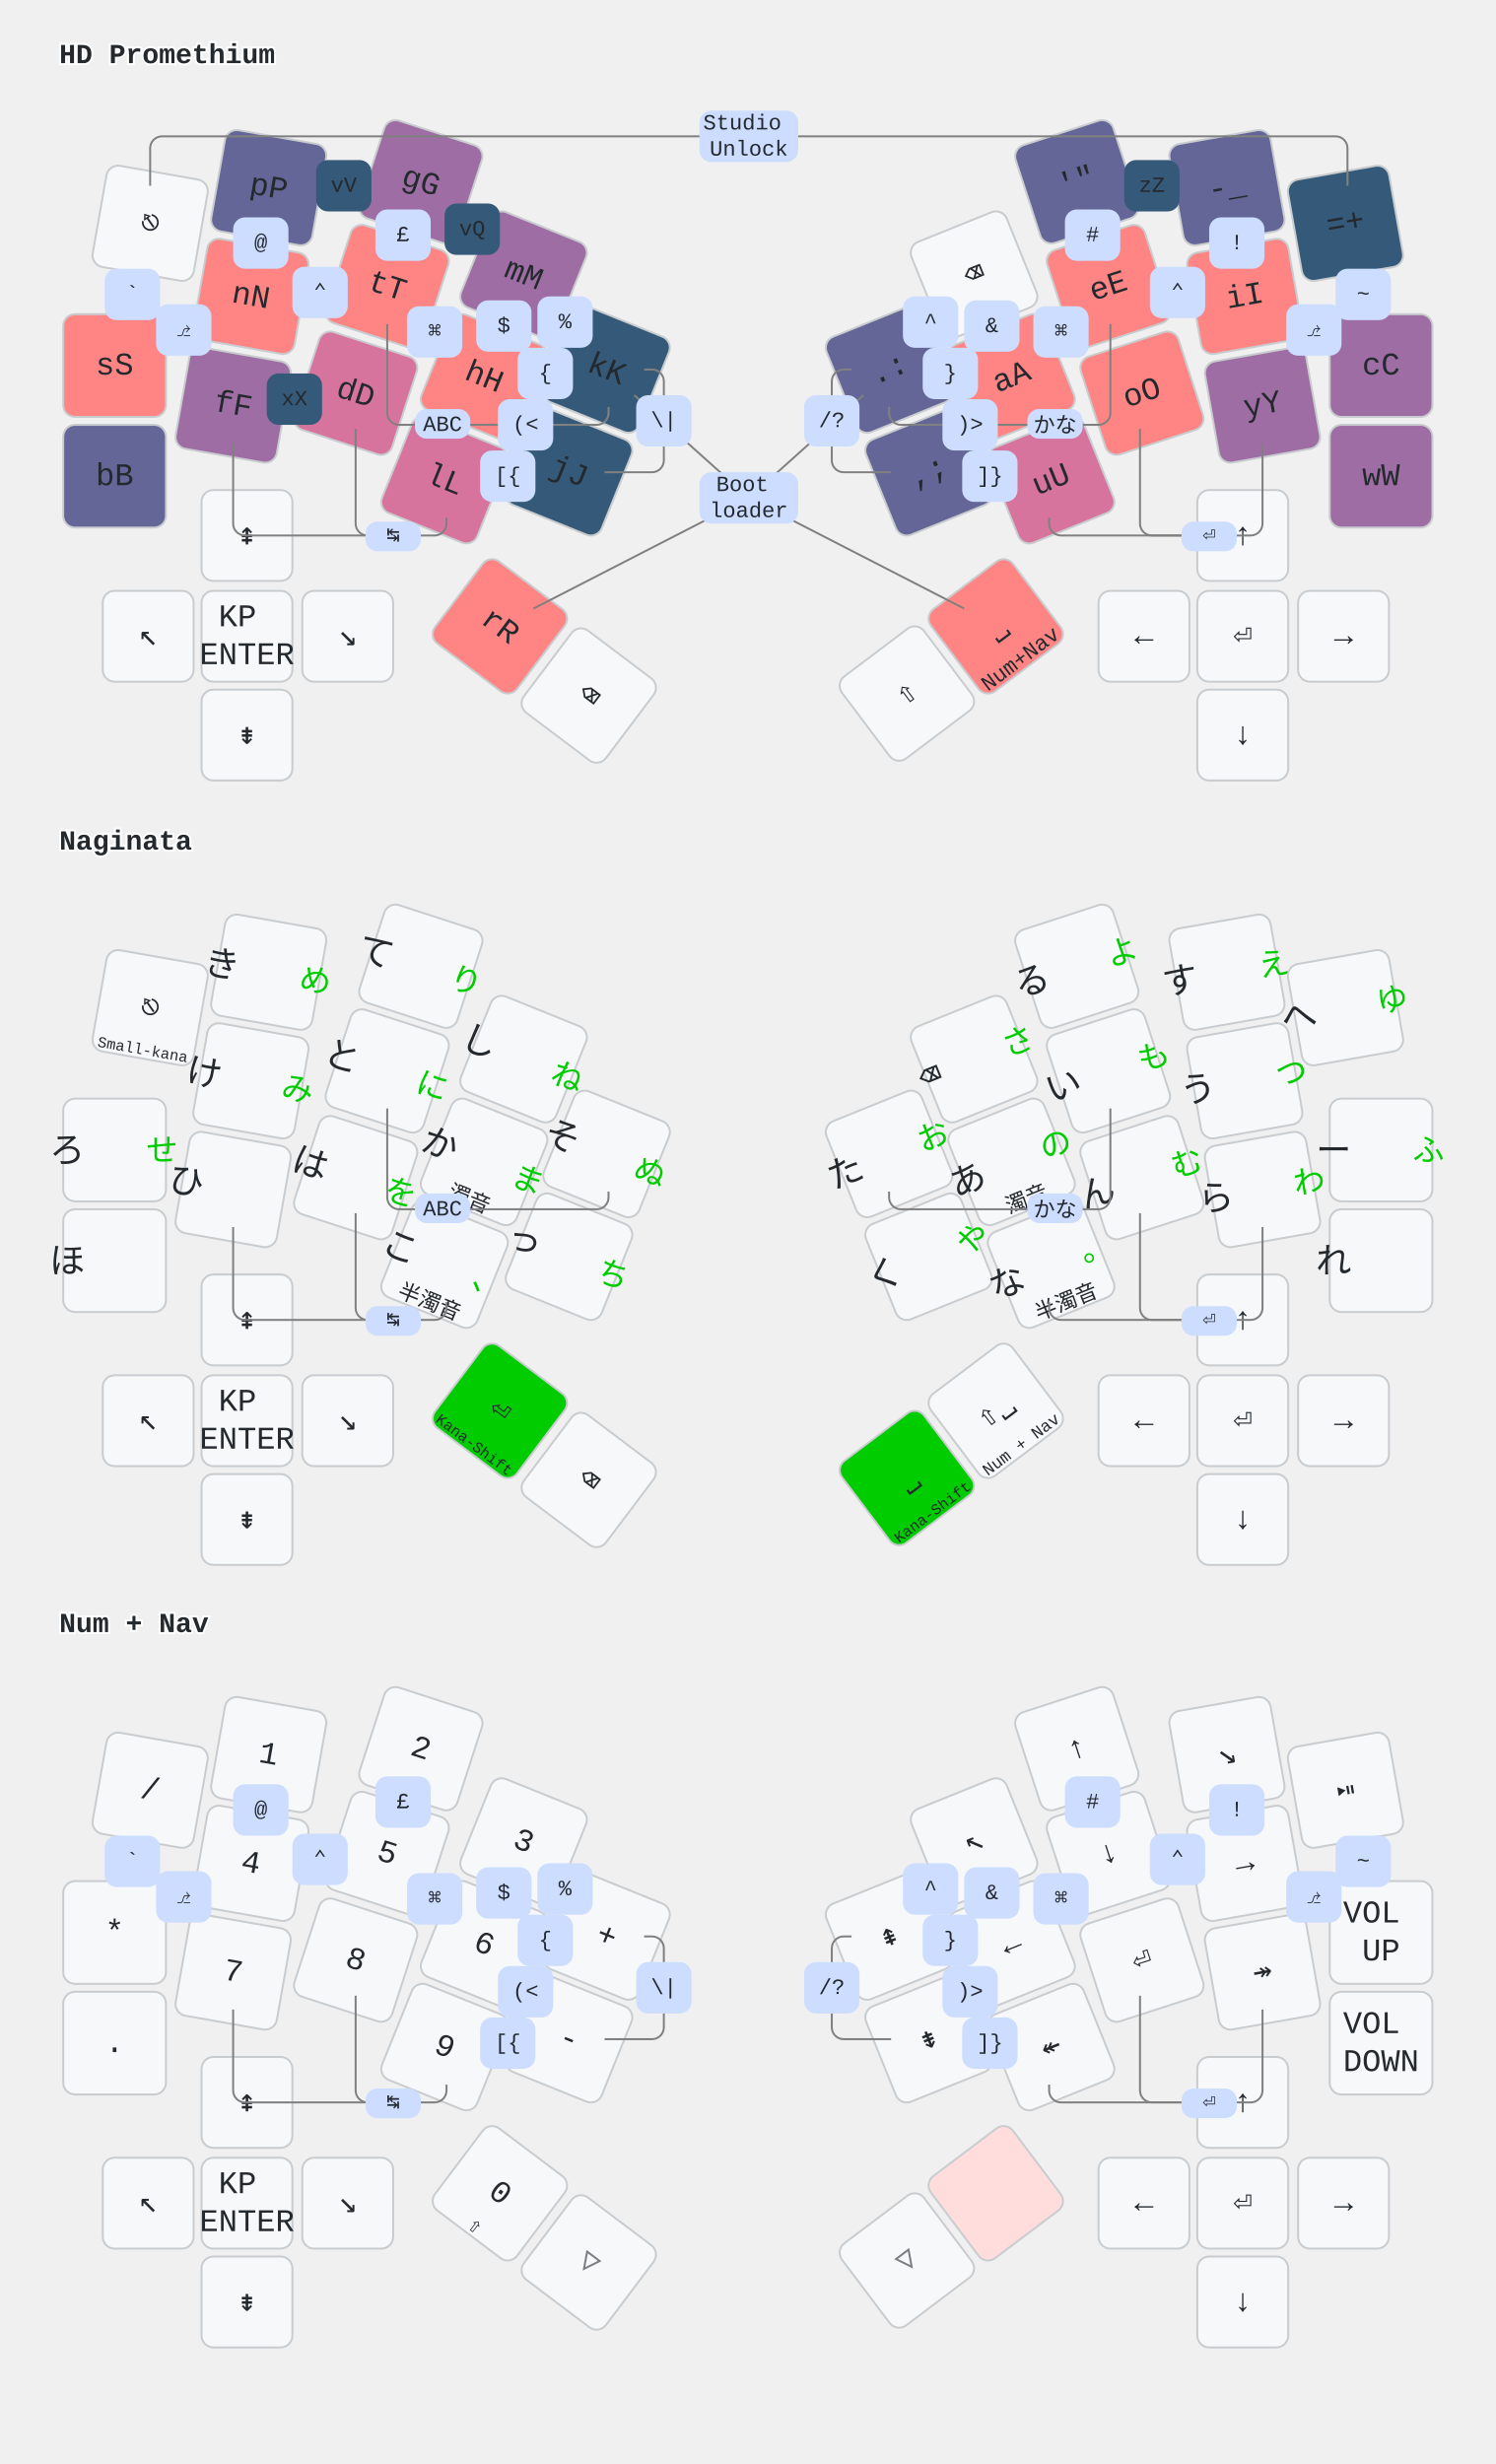
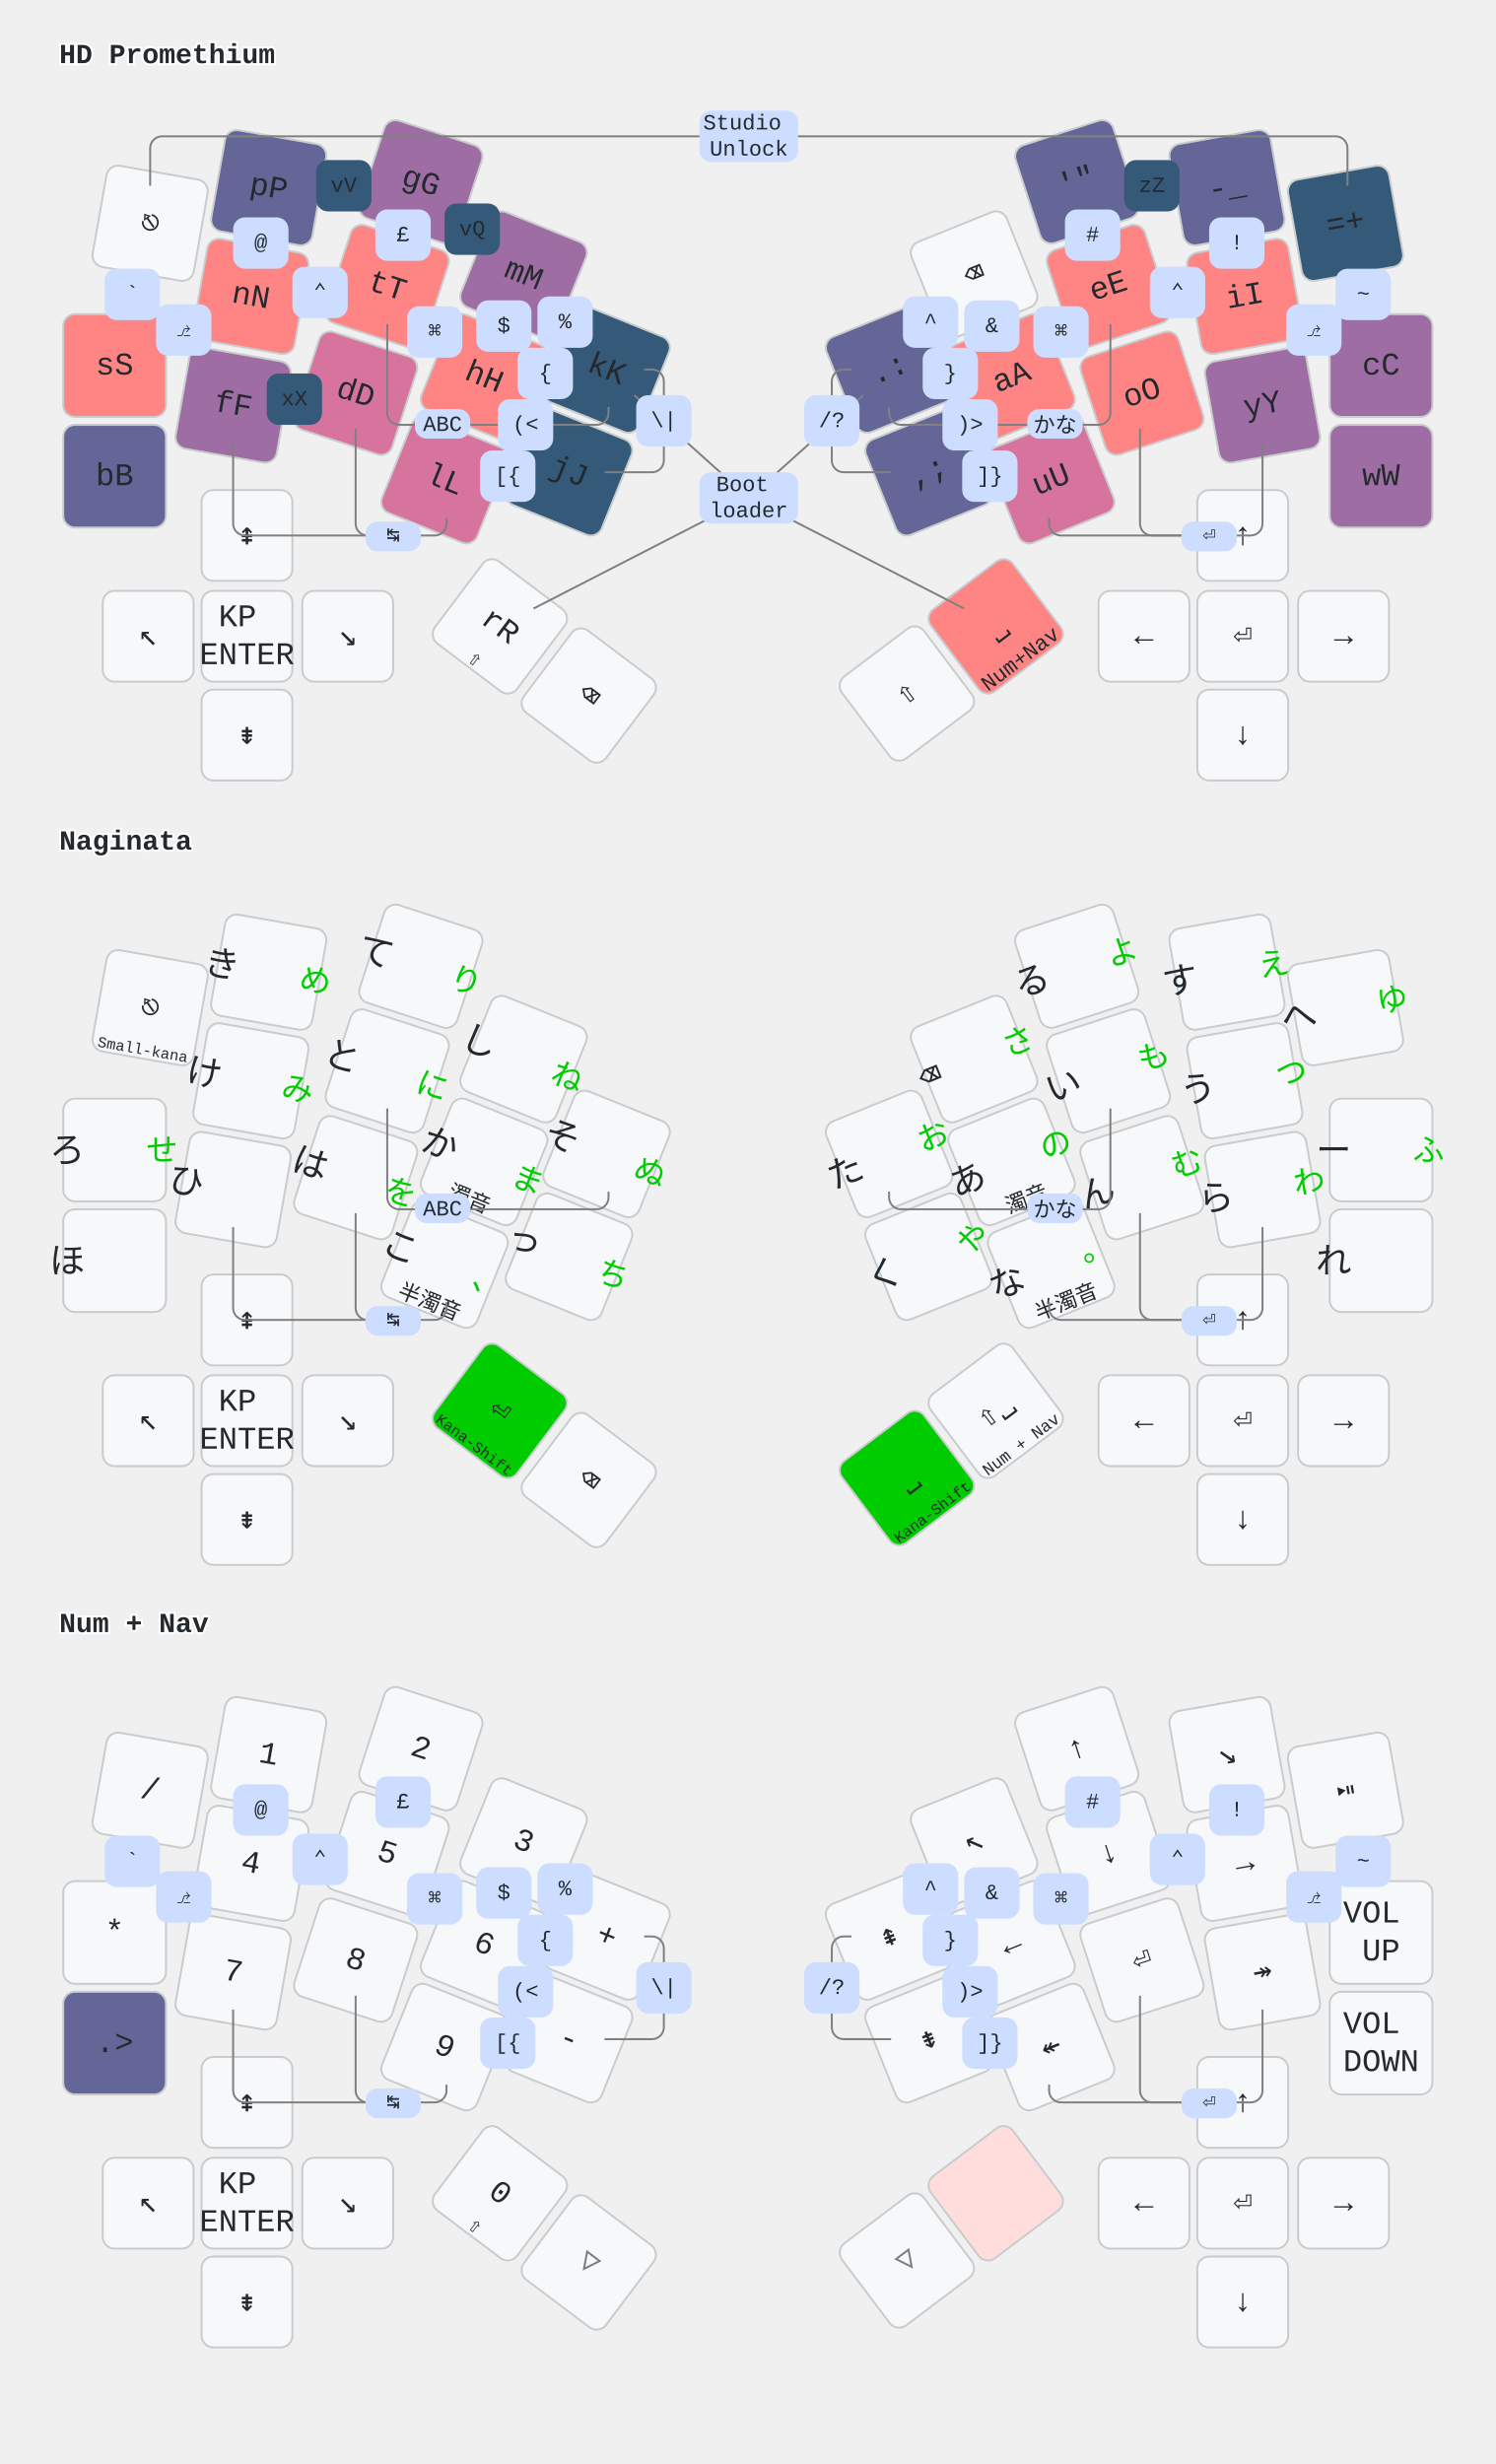
<svg xmlns="http://www.w3.org/2000/svg" width="757" height="1247" viewBox="0 0 757 1247" class="keymap">
  <style>/* inherit to force styles through use tags*/
svg path {
    fill: inherit;
}
/* font and background color specifications */
svg.keymap {
    font-family: SFMono-Regular,Consolas,Liberation Mono,Menlo,monospace;
    font-size: 14px;
    font-kerning: normal;
    text-rendering: optimizeLegibility;
    fill: #24292e;
}

/* default key styling */
rect.key {
    fill: #f6f8fa;
    stroke: #c9cccf;
    stroke-width: 1;
}

/* color accent for combo boxes */
rect.combo {
    fill: #cdf;
}

/* color accent for held keys */
rect.held, rect.combo.held {
    fill: #fdd;
}

/* color accent for ghost (optional) keys */
rect.ghost, rect.combo.ghost {
    stroke-dasharray: 4, 4;
    stroke-width: 2;
}

text {
    text-anchor: middle;
    dominant-baseline: middle;
}

/* styling for layer labels */
text.label {
    font-weight: bold;
    text-anchor: start;
    stroke: white;
    stroke-width: 2;
    paint-order: stroke;
}

text.tap {
    font-size: 16px;
}

/* styling for combo tap, and key hold/shifted label text */
text.combo, text.hold, text.shifted {
    font-size: 11px;
}

text.hold {
    text-anchor: middle;
    dominant-baseline: auto;
}

text.shifted {
    text-anchor: middle;
    dominant-baseline: hanging;
}

/* styling for hold/shifted label text in combo box */
text.combo.hold, text.combo.shifted {
    font-size: 8px;
}

/* lighter symbol for transparent keys */
text.trans {
    fill: #7b7e81;
}

/* styling for combo dendrons */
path.combo {
    stroke-width: 1;
    stroke: gray;
    fill: none;
}

/* Start Tabler Icons Cleanup */
/* cannot use height/width with glyphs */
.icon-tabler &gt; path {
    fill: inherit;
    stroke: inherit;
}
/* hide tabler's default box */
.icon-tabler &gt; path[stroke="none"][fill="none"] {
    visibility: collapse;
}

rect.low {
    fill: #355978;
}
rect.medium-low {
    fill: #636696;
}
rect.medium {
    fill: #9E6DA4;
}
rect.medium-high {
    fill: #D7749D;
}
rect.high {
    fill: #FF8585;
}

/* green styling for Naginata kana-shift */
rect.kshift {
    fill: #00CC00;
}
text.left {
    font-size: 18px;
    translate: 16px 7px;
}
text.right {
    fill: #00CC00;
    font-size: 16px;
    translate: -16px -10px;
}
</style>
  <g transform="translate(30, 0)" class="layer-HD Promethium">
    <text x="0" y="28" class="label" id="HD-Promethium">HD Promethium</text>
    <g transform="translate(0, 57)">
      <g transform="translate(46, 56) rotate(10.0)" class="key keypos-0">
        <rect rx="6" ry="6" x="-26" y="-26" width="52" height="52" class="key" />
        <text x="0" y="0" class="key tap">⎋</text>
      </g>
      <g transform="translate(106, 38) rotate(10.0)" class="key medium-low keypos-1">
        <rect rx="6" ry="6" x="-26" y="-26" width="52" height="52" class="key medium-low" />
        <text x="0" y="0" class="key medium-low tap">pP</text>
      </g>
      <g transform="translate(183, 35) rotate(18.0)" class="key medium keypos-2">
        <rect rx="6" ry="6" x="-26" y="-26" width="52" height="52" class="key medium" />
        <text x="0" y="0" class="key medium tap">gG</text>
      </g>
      <g transform="translate(235, 82) rotate(22.0)" class="key medium keypos-3">
        <rect rx="6" ry="6" x="-26" y="-26" width="52" height="52" class="key medium" />
        <text x="0" y="0" class="key medium tap">mM</text>
      </g>
      <g transform="translate(277, 130) rotate(22.0)" class="key low keypos-4">
        <rect rx="6" ry="6" x="-26" y="-26" width="52" height="52" class="key low" />
        <text x="0" y="0" class="key low tap">kK</text>
      </g>
      <g transform="translate(420, 130) rotate(-22.0)" class="key medium-low keypos-5">
        <rect rx="6" ry="6" x="-26" y="-26" width="52" height="52" class="key medium-low" />
        <text x="0" y="0" class="key medium-low tap">.:</text>
      </g>
      <g transform="translate(463, 82) rotate(-22.0)" class="key keypos-6">
        <rect rx="6" ry="6" x="-26" y="-26" width="52" height="52" class="key" />
        <text x="0" y="0" class="key tap">⌫</text>
      </g>
      <g transform="translate(515, 35) rotate(-18.0)" class="key medium-low keypos-7">
        <rect rx="6" ry="6" x="-26" y="-26" width="52" height="52" class="key medium-low" />
        <text x="0" y="0" class="key medium-low tap">'"</text>
      </g>
      <g transform="translate(591, 38) rotate(-10.0)" class="key medium-low keypos-8">
        <rect rx="6" ry="6" x="-26" y="-26" width="52" height="52" class="key medium-low" />
        <text x="0" y="0" class="key medium-low tap">-_</text>
      </g>
      <g transform="translate(651, 56) rotate(-10.0)" class="key low keypos-9">
        <rect rx="6" ry="6" x="-26" y="-26" width="52" height="52" class="key low" />
        <text x="0" y="0" class="key low tap">=+</text>
      </g>
      <g transform="translate(28, 128)" class="key high keypos-10">
        <rect rx="6" ry="6" x="-26" y="-26" width="52" height="52" class="key high" />
        <text x="0" y="0" class="key high tap">sS</text>
      </g>
      <g transform="translate(97, 93) rotate(10.0)" class="key high keypos-11">
        <rect rx="6" ry="6" x="-26" y="-26" width="52" height="52" class="key high" />
        <text x="0" y="0" class="key high tap">nN</text>
      </g>
      <g transform="translate(166, 88) rotate(18.0)" class="key high keypos-12">
        <rect rx="6" ry="6" x="-26" y="-26" width="52" height="52" class="key high" />
        <text x="0" y="0" class="key high tap">tT</text>
      </g>
      <g transform="translate(215, 134) rotate(22.0)" class="key high keypos-13">
        <rect rx="6" ry="6" x="-26" y="-26" width="52" height="52" class="key high" />
        <text x="0" y="0" class="key high tap">hH</text>
      </g>
      <g transform="translate(258, 182) rotate(22.0)" class="key low keypos-14">
        <rect rx="6" ry="6" x="-26" y="-26" width="52" height="52" class="key low" />
        <text x="0" y="0" class="key low tap">jJ</text>
      </g>
      <g transform="translate(440, 182) rotate(-22.0)" class="key medium-low keypos-15">
        <rect rx="6" ry="6" x="-26" y="-26" width="52" height="52" class="key medium-low" />
        <text x="0" y="0" class="key medium-low tap">,;</text>
      </g>
      <g transform="translate(482, 134) rotate(-22.0)" class="key high keypos-16">
        <rect rx="6" ry="6" x="-26" y="-26" width="52" height="52" class="key high" />
        <text x="0" y="0" class="key high tap">aA</text>
      </g>
      <g transform="translate(531, 88) rotate(-18.0)" class="key high keypos-17">
        <rect rx="6" ry="6" x="-26" y="-26" width="52" height="52" class="key high" />
        <text x="0" y="0" class="key high tap">eE</text>
      </g>
      <g transform="translate(600, 93) rotate(-10.0)" class="key high keypos-18">
        <rect rx="6" ry="6" x="-26" y="-26" width="52" height="52" class="key high" />
        <text x="0" y="0" class="key high tap">iI</text>
      </g>
      <g transform="translate(669, 128)" class="key medium keypos-19">
        <rect rx="6" ry="6" x="-26" y="-26" width="52" height="52" class="key medium" />
        <text x="0" y="0" class="key medium tap">cC</text>
      </g>
      <g transform="translate(28, 184)" class="key medium-low keypos-20">
        <rect rx="6" ry="6" x="-26" y="-26" width="52" height="52" class="key medium-low" />
        <text x="0" y="0" class="key medium-low tap">bB</text>
      </g>
      <g transform="translate(88, 148) rotate(10.0)" class="key medium keypos-21">
        <rect rx="6" ry="6" x="-26" y="-26" width="52" height="52" class="key medium" />
        <text x="0" y="0" class="key medium tap">fF</text>
      </g>
      <g transform="translate(150, 142) rotate(18.0)" class="key medium-high keypos-22">
        <rect rx="6" ry="6" x="-26" y="-26" width="52" height="52" class="key medium-high" />
        <text x="0" y="0" class="key medium-high tap">dD</text>
      </g>
      <g transform="translate(195, 186) rotate(22.0)" class="key medium-high keypos-23">
        <rect rx="6" ry="6" x="-26" y="-26" width="52" height="52" class="key medium-high" />
        <text x="0" y="0" class="key medium-high tap">lL</text>
      </g>
-       <g transform="translate(223, 260) rotate(37.0)" class="key high keypos-24">
-         <rect rx="6" ry="6" x="-26" y="-26" width="52" height="52" class="key high" />
-         <text x="0" y="0" class="key high tap">rR</text>
+       <g transform="translate(223, 260) rotate(37.0)" class="key keypos-24">
+         <rect rx="6" ry="6" x="-26" y="-26" width="52" height="52" class="key" />
+         <text x="0" y="0" class="key tap">rR</text>
+         <text x="0" y="24" class="key hold">⇧</text>
      </g>
      <g transform="translate(474, 260) rotate(-37.0)" class="key high keypos-25">
        <rect rx="6" ry="6" x="-26" y="-26" width="52" height="52" class="key high" />
        <text x="0" y="0" class="key high tap">⎵</text>
        <text x="0" y="24" class="key high hold">Num+Nav</text>
      </g>
      <g transform="translate(502, 186) rotate(-22.0)" class="key medium-high keypos-26">
        <rect rx="6" ry="6" x="-26" y="-26" width="52" height="52" class="key medium-high" />
        <text x="0" y="0" class="key medium-high tap">uU</text>
      </g>
      <g transform="translate(548, 142) rotate(-18.0)" class="key high keypos-27">
        <rect rx="6" ry="6" x="-26" y="-26" width="52" height="52" class="key high" />
        <text x="0" y="0" class="key high tap">oO</text>
      </g>
      <g transform="translate(609, 148) rotate(-10.0)" class="key medium keypos-28">
        <rect rx="6" ry="6" x="-26" y="-26" width="52" height="52" class="key medium" />
        <text x="0" y="0" class="key medium tap">yY</text>
      </g>
      <g transform="translate(669, 184)" class="key medium keypos-29">
        <rect rx="6" ry="6" x="-26" y="-26" width="52" height="52" class="key medium" />
        <text x="0" y="0" class="key medium tap">wW</text>
      </g>
      <g transform="translate(95, 315)" class="key keypos-30">
        <rect rx="6" ry="6" x="-23" y="-23" width="46" height="46" class="key" />
        <text x="0" y="0" class="key tap">⇟</text>
      </g>
      <g transform="translate(45, 265)" class="key keypos-31">
        <rect rx="6" ry="6" x="-23" y="-23" width="46" height="46" class="key" />
        <text x="0" y="0" class="key tap">↖</text>
      </g>
      <g transform="translate(95, 265)" class="key keypos-32">
        <rect rx="6" ry="6" x="-23" y="-23" width="46" height="46" class="key" />
        <text x="0" y="0" class="key tap">
          <tspan x="0" dy="-0.6em">KP</tspan>
          <tspan x="0" dy="1.2em">ENTER</tspan>
        </text>
      </g>
      <g transform="translate(146, 265)" class="key keypos-33">
        <rect rx="6" ry="6" x="-23" y="-23" width="46" height="46" class="key" />
        <text x="0" y="0" class="key tap">↘</text>
      </g>
      <g transform="translate(95, 214)" class="key keypos-34">
        <rect rx="6" ry="6" x="-23" y="-23" width="46" height="46" class="key" />
        <text x="0" y="0" class="key tap">⇞</text>
      </g>
      <g transform="translate(599, 214)" class="key keypos-35">
        <rect rx="6" ry="6" x="-23" y="-23" width="46" height="46" class="key" />
        <text x="0" y="0" class="key tap">↑</text>
      </g>
      <g transform="translate(549, 265)" class="key keypos-36">
        <rect rx="6" ry="6" x="-23" y="-23" width="46" height="46" class="key" />
        <text x="0" y="0" class="key tap">←</text>
      </g>
      <g transform="translate(599, 265)" class="key keypos-37">
        <rect rx="6" ry="6" x="-23" y="-23" width="46" height="46" class="key" />
        <text x="0" y="0" class="key tap">⏎</text>
      </g>
      <g transform="translate(650, 265)" class="key keypos-38">
        <rect rx="6" ry="6" x="-23" y="-23" width="46" height="46" class="key" />
        <text x="0" y="0" class="key tap">→</text>
      </g>
      <g transform="translate(599, 315)" class="key keypos-39">
        <rect rx="6" ry="6" x="-23" y="-23" width="46" height="46" class="key" />
        <text x="0" y="0" class="key tap">↓</text>
      </g>
      <g transform="translate(268, 295) rotate(37.0)" class="key keypos-40">
        <rect rx="6" ry="6" x="-26" y="-26" width="52" height="52" class="key" />
        <text x="0" y="0" class="key tap">⌫</text>
      </g>
      <g transform="translate(429, 294) rotate(-37.0)" class="key keypos-41">
        <rect rx="6" ry="6" x="-26" y="-26" width="52" height="52" class="key" />
        <text x="0" y="0" class="key tap">⇧</text>
      </g>
      <g class="combo combopos-0">
        <path d="M349,12 h-297 a6.0,6.0 0 0 0 -6.0,6.0 v19" class="combo" />
        <path d="M349,12 h297 a6.0,6.0 0 0 1 6.0,6.0 v19" class="combo" />
        <rect rx="6" ry="6" x="324" y="-1" width="50" height="26" class="combo" />
        <text x="349" y="12" class="combo tap">
          <tspan x="349" dy="-0.6em">Studio</tspan>
          <tspan x="349" dy="1.2em">Unlock</tspan>
        </text>
      </g>
      <g class="combo combopos-1">
        <path d="M349,195 l-58,-52" class="combo" />
        <path d="M349,195 l58,-52" class="combo" />
        <path d="M349,195 l-109,56" class="combo" />
        <path d="M349,195 l109,56" class="combo" />
        <rect rx="6" ry="6" x="324" y="182" width="50" height="26" class="combo" />
        <text x="349" y="195" class="combo tap">
          <tspan x="349" dy="-0.6em">Boot</tspan>
          <tspan x="349" dy="1.2em">loader</tspan>
        </text>
      </g>
      <g class="combo combopos-2">
        <path d="M504,158 h-78 a6.0,6.0 0 0 1 -6.0,-6.0 v-3" class="combo" />
        <path d="M504,158 h22 a6.0,6.0 0 0 0 6.0,-6.0 v-45" class="combo" />
        <rect rx="6" ry="6" x="490" y="150" width="28" height="15" class="combo" />
        <text x="504" y="158" class="combo tap">かな</text>
      </g>
      <g class="combo combopos-3">
        <path d="M194,158 h78 a6.0,6.0 0 0 0 6.0,-6.0 v-3" class="combo" />
        <path d="M194,158 h-22 a6.0,6.0 0 0 1 -6.0,-6.0 v-45" class="combo" />
        <rect rx="6" ry="6" x="180" y="150" width="28" height="15" class="combo" />
        <text x="194" y="158" class="combo tap">ABC</text>
      </g>
      <g class="combo combopos-4">
        <path d="M169,214 h21 a6.0,6.0 0 0 0 6.0,-6.0 v-3" class="combo" />
        <path d="M169,214 h-13 a6.0,6.0 0 0 1 -6.0,-6.0 v-48" class="combo" />
        <path d="M169,214 h-75 a6.0,6.0 0 0 1 -6.0,-6.0 v-41" class="combo" />
        <rect rx="6" ry="6" x="155" y="207" width="28" height="15" class="combo" />
        <text x="169" y="214" class="combo tap">↹</text>
      </g>
      <g class="combo combopos-5">
        <path d="M582,214 h-75 a6.0,6.0 0 0 1 -6.0,-6.0 v-3" class="combo" />
        <path d="M582,214 h-29 a6.0,6.0 0 0 1 -6.0,-6.0 v-48" class="combo" />
        <path d="M582,214 h21 a6.0,6.0 0 0 0 6.0,-6.0 v-41" class="combo" />
        <rect rx="6" ry="6" x="568" y="207" width="28" height="15" class="combo" />
        <text x="582" y="214" class="combo tap">⏎</text>
      </g>
      <g class="combo combopos-6">
        <rect rx="6" ry="6" x="49" y="97" width="28" height="26" class="combo" />
        <text x="63" y="110" class="combo tap">⎇</text>
      </g>
      <g class="combo combopos-7">
        <rect rx="6" ry="6" x="118" y="78" width="28" height="26" class="combo" />
        <text x="132" y="91" class="combo tap">⌃</text>
      </g>
      <g class="combo combopos-8">
        <rect rx="6" ry="6" x="176" y="98" width="28" height="26" class="combo" />
        <text x="190" y="111" class="combo tap">⌘</text>
      </g>
      <g class="combo combopos-9">
        <rect rx="6" ry="6" x="621" y="97" width="28" height="26" class="combo" />
        <text x="635" y="110" class="combo tap">⎇</text>
      </g>
      <g class="combo combopos-10">
        <rect rx="6" ry="6" x="552" y="78" width="28" height="26" class="combo" />
        <text x="566" y="91" class="combo tap">⌃</text>
      </g>
      <g class="combo combopos-11">
        <rect rx="6" ry="6" x="493" y="98" width="28" height="26" class="combo" />
        <text x="507" y="111" class="combo tap">⌘</text>
      </g>
      <g class="combo low combopos-12">
        <rect rx="6" ry="6" x="195" y="46" width="28" height="26" class="combo low" />
        <text x="209" y="59" class="combo low tap">vQ</text>
      </g>
      <g class="combo low combopos-13">
        <rect rx="6" ry="6" x="539" y="24" width="28" height="26" class="combo low" />
        <text x="553" y="37" class="combo low tap">zZ</text>
      </g>
      <g class="combo low combopos-14">
        <rect rx="6" ry="6" x="130" y="24" width="28" height="26" class="combo low" />
        <text x="144" y="37" class="combo low tap">vV</text>
      </g>
      <g class="combo low combopos-15">
        <rect rx="6" ry="6" x="105" y="132" width="28" height="26" class="combo low" />
        <text x="119" y="145" class="combo low tap">xX</text>
      </g>
      <g class="combo combopos-16">
        <rect rx="6" ry="6" x="23" y="79" width="28" height="26" class="combo" />
        <text x="37" y="92" class="combo tap">`</text>
      </g>
      <g class="combo combopos-17">
        <rect rx="6" ry="6" x="88" y="53" width="28" height="26" class="combo" />
        <text x="102" y="66" class="combo tap">@</text>
      </g>
      <g class="combo combopos-18">
        <rect rx="6" ry="6" x="160" y="49" width="28" height="26" class="combo" />
        <text x="174" y="62" class="combo tap">£</text>
      </g>
      <g class="combo combopos-19">
        <rect rx="6" ry="6" x="211" y="95" width="28" height="26" class="combo" />
        <text x="225" y="108" class="combo tap">$</text>
      </g>
      <g class="combo combopos-20">
        <rect rx="6" ry="6" x="242" y="93" width="28" height="26" class="combo" />
        <text x="256" y="106" class="combo tap">%</text>
      </g>
      <g class="combo combopos-21">
        <path d="M306,156 v-20 a6.0,6.0 0 0 0 -6.0,-6.0 h-4" class="combo" />
        <path d="M306,156 v20 a6.0,6.0 0 0 1 -6.0,6.0 h-24" class="combo" />
        <rect rx="6" ry="6" x="292" y="143" width="28" height="26" class="combo" />
        <text x="306" y="156" class="combo tap">\|</text>
      </g>
      <g class="combo combopos-22">
        <path d="M391,156 v-20 a6.0,6.0 0 0 1 6.0,-6.0 h4" class="combo" />
        <path d="M391,156 v20 a6.0,6.0 0 0 0 6.0,6.0 h24" class="combo" />
        <rect rx="6" ry="6" x="377" y="143" width="28" height="26" class="combo" />
        <text x="391" y="156" class="combo tap">/?</text>
      </g>
      <g class="combo combopos-23">
        <rect rx="6" ry="6" x="427" y="93" width="28" height="26" class="combo" />
        <text x="441" y="106" class="combo tap">^</text>
      </g>
      <g class="combo combopos-24">
        <rect rx="6" ry="6" x="458" y="95" width="28" height="26" class="combo" />
        <text x="472" y="108" class="combo tap">&amp;</text>
      </g>
      <g class="combo combopos-25">
        <rect rx="6" ry="6" x="509" y="49" width="28" height="26" class="combo" />
        <text x="523" y="62" class="combo tap">#</text>
      </g>
      <g class="combo combopos-26">
        <rect rx="6" ry="6" x="582" y="53" width="28" height="26" class="combo" />
        <text x="596" y="66" class="combo tap">!</text>
      </g>
      <g class="combo combopos-27">
        <rect rx="6" ry="6" x="646" y="79" width="28" height="26" class="combo" />
        <text x="660" y="92" class="combo tap">~</text>
      </g>
      <g class="combo combopos-28">
        <rect rx="6" ry="6" x="232" y="119" width="28" height="26" class="combo" />
        <text x="246" y="132" class="combo tap">{</text>
      </g>
      <g class="combo combopos-29">
        <rect rx="6" ry="6" x="437" y="119" width="28" height="26" class="combo" />
        <text x="451" y="132" class="combo tap">}</text>
      </g>
      <g class="combo combopos-30">
        <rect rx="6" ry="6" x="222" y="145" width="28" height="26" class="combo" />
        <text x="236" y="158" class="combo tap">(&lt;</text>
      </g>
      <g class="combo combopos-31">
        <rect rx="6" ry="6" x="447" y="145" width="28" height="26" class="combo" />
        <text x="461" y="158" class="combo tap">)&gt;</text>
      </g>
      <g class="combo combopos-32">
        <rect rx="6" ry="6" x="213" y="171" width="28" height="26" class="combo" />
        <text x="227" y="184" class="combo tap">[{</text>
      </g>
      <g class="combo combopos-33">
        <rect rx="6" ry="6" x="457" y="171" width="28" height="26" class="combo" />
        <text x="471" y="184" class="combo tap">]}</text>
      </g>
    </g>
  </g>
  <g transform="translate(30, 398)" class="layer-Naginata">
    <text x="0" y="28" class="label" id="Naginata">Naginata</text>
    <g transform="translate(0, 56)">
      <g transform="translate(46, 56) rotate(10.0)" class="key keypos-0">
        <rect rx="6" ry="6" x="-26" y="-26" width="52" height="52" class="key" />
        <text x="0" y="0" class="key tap">⎋</text>
        <text x="0" y="24" class="key hold">
          <tspan style="font-size: 70%">Small-kana</tspan>
        </text>
      </g>
      <g transform="translate(106, 38) rotate(10.0)" class="key keypos-1">
        <rect rx="6" ry="6" x="-26" y="-26" width="52" height="52" class="key" />
        <text x="-24" y="0" class="key left">き</text>
        <text x="24" y="0" class="key right">め</text>
      </g>
      <g transform="translate(183, 35) rotate(18.0)" class="key keypos-2">
        <rect rx="6" ry="6" x="-26" y="-26" width="52" height="52" class="key" />
        <text x="-24" y="0" class="key left">て</text>
        <text x="24" y="0" class="key right">り</text>
      </g>
      <g transform="translate(235, 82) rotate(22.0)" class="key keypos-3">
        <rect rx="6" ry="6" x="-26" y="-26" width="52" height="52" class="key" />
        <text x="-24" y="0" class="key left">し</text>
        <text x="24" y="0" class="key right">ね</text>
      </g>
      <g transform="translate(277, 130) rotate(22.0)" class="key keypos-4">
        <rect rx="6" ry="6" x="-26" y="-26" width="52" height="52" class="key" />
        <text x="-24" y="0" class="key left">そ</text>
        <text x="24" y="0" class="key right">ぬ</text>
      </g>
      <g transform="translate(420, 130) rotate(-22.0)" class="key keypos-5">
        <rect rx="6" ry="6" x="-26" y="-26" width="52" height="52" class="key" />
        <text x="-24" y="0" class="key left">た</text>
        <text x="24" y="0" class="key right">お</text>
      </g>
      <g transform="translate(463, 82) rotate(-22.0)" class="key keypos-6">
        <rect rx="6" ry="6" x="-26" y="-26" width="52" height="52" class="key" />
        <text x="-24" y="0" class="key left">⌫</text>
        <text x="24" y="0" class="key right">さ</text>
      </g>
      <g transform="translate(515, 35) rotate(-18.0)" class="key keypos-7">
        <rect rx="6" ry="6" x="-26" y="-26" width="52" height="52" class="key" />
        <text x="-24" y="0" class="key left">る</text>
        <text x="24" y="0" class="key right">よ</text>
      </g>
      <g transform="translate(591, 38) rotate(-10.0)" class="key keypos-8">
        <rect rx="6" ry="6" x="-26" y="-26" width="52" height="52" class="key" />
        <text x="-24" y="0" class="key left">す</text>
        <text x="24" y="0" class="key right">え</text>
      </g>
      <g transform="translate(651, 56) rotate(-10.0)" class="key keypos-9">
        <rect rx="6" ry="6" x="-26" y="-26" width="52" height="52" class="key" />
        <text x="-24" y="0" class="key left">へ</text>
        <text x="24" y="0" class="key right">ゆ</text>
      </g>
      <g transform="translate(28, 128)" class="key keypos-10">
        <rect rx="6" ry="6" x="-26" y="-26" width="52" height="52" class="key" />
        <text x="-24" y="0" class="key left">ろ</text>
        <text x="24" y="0" class="key right">せ</text>
      </g>
      <g transform="translate(97, 93) rotate(10.0)" class="key keypos-11">
        <rect rx="6" ry="6" x="-26" y="-26" width="52" height="52" class="key" />
        <text x="-24" y="0" class="key left">け</text>
        <text x="24" y="0" class="key right">み</text>
      </g>
      <g transform="translate(166, 88) rotate(18.0)" class="key keypos-12">
        <rect rx="6" ry="6" x="-26" y="-26" width="52" height="52" class="key" />
        <text x="-24" y="0" class="key left">と</text>
        <text x="24" y="0" class="key right">に</text>
      </g>
      <g transform="translate(215, 134) rotate(22.0)" class="key keypos-13">
        <rect rx="6" ry="6" x="-26" y="-26" width="52" height="52" class="key" />
        <text x="0" y="24" class="key hold">濁音</text>
        <text x="-24" y="0" class="key left">か</text>
        <text x="24" y="0" class="key right">ま</text>
      </g>
      <g transform="translate(258, 182) rotate(22.0)" class="key keypos-14">
        <rect rx="6" ry="6" x="-26" y="-26" width="52" height="52" class="key" />
        <text x="-24" y="0" class="key left">っ</text>
        <text x="24" y="0" class="key right">ち</text>
      </g>
      <g transform="translate(440, 182) rotate(-22.0)" class="key keypos-15">
        <rect rx="6" ry="6" x="-26" y="-26" width="52" height="52" class="key" />
        <text x="-24" y="0" class="key left">く</text>
        <text x="24" y="0" class="key right">や</text>
      </g>
      <g transform="translate(482, 134) rotate(-22.0)" class="key keypos-16">
        <rect rx="6" ry="6" x="-26" y="-26" width="52" height="52" class="key" />
        <text x="0" y="24" class="key hold">濁音</text>
        <text x="-24" y="0" class="key left">あ</text>
        <text x="24" y="0" class="key right">の</text>
      </g>
      <g transform="translate(531, 88) rotate(-18.0)" class="key keypos-17">
        <rect rx="6" ry="6" x="-26" y="-26" width="52" height="52" class="key" />
        <text x="-24" y="0" class="key left">い</text>
        <text x="24" y="0" class="key right">も</text>
      </g>
      <g transform="translate(600, 93) rotate(-10.0)" class="key keypos-18">
        <rect rx="6" ry="6" x="-26" y="-26" width="52" height="52" class="key" />
        <text x="-24" y="0" class="key left">う</text>
        <text x="24" y="0" class="key right">つ</text>
      </g>
      <g transform="translate(669, 128)" class="key keypos-19">
        <rect rx="6" ry="6" x="-26" y="-26" width="52" height="52" class="key" />
        <text x="-24" y="0" class="key left">ー</text>
        <text x="24" y="0" class="key right">ふ</text>
      </g>
      <g transform="translate(28, 184)" class="key keypos-20">
        <rect rx="6" ry="6" x="-26" y="-26" width="52" height="52" class="key" />
        <text x="-24" y="0" class="key left">ほ</text>
      </g>
      <g transform="translate(88, 148) rotate(10.0)" class="key keypos-21">
        <rect rx="6" ry="6" x="-26" y="-26" width="52" height="52" class="key" />
        <text x="-24" y="0" class="key left">ひ</text>
      </g>
      <g transform="translate(150, 142) rotate(18.0)" class="key keypos-22">
        <rect rx="6" ry="6" x="-26" y="-26" width="52" height="52" class="key" />
        <text x="-24" y="0" class="key left">は</text>
        <text x="24" y="0" class="key right">を</text>
      </g>
      <g transform="translate(195, 186) rotate(22.0)" class="key keypos-23">
        <rect rx="6" ry="6" x="-26" y="-26" width="52" height="52" class="key" />
        <text x="0" y="24" class="key hold">半濁音</text>
        <text x="-24" y="0" class="key left">こ</text>
        <text x="24" y="0" class="key right">、</text>
      </g>
      <g transform="translate(223, 260) rotate(37.0)" class="key kshift keypos-24">
        <rect rx="6" ry="6" x="-26" y="-26" width="52" height="52" class="key kshift" />
        <text x="0" y="0" class="key kshift tap">⏎</text>
        <text x="0" y="24" class="key kshift hold">
          <tspan style="font-size: 70%">Kana-Shift</tspan>
        </text>
      </g>
      <g transform="translate(474, 260) rotate(-37.0)" class="key keypos-25">
        <rect rx="6" ry="6" x="-26" y="-26" width="52" height="52" class="key" />
        <text x="0" y="0" class="key tap">⇧⎵</text>
        <a href="#Num--Nav">
          <text x="0" y="24" class="key hold layer-activator">
            <tspan style="font-size: 78%">Num + Nav</tspan>
          </text>
        </a>
      </g>
      <g transform="translate(502, 186) rotate(-22.0)" class="key keypos-26">
        <rect rx="6" ry="6" x="-26" y="-26" width="52" height="52" class="key" />
        <text x="0" y="24" class="key hold">半濁音</text>
        <text x="-24" y="0" class="key left">な</text>
        <text x="24" y="0" class="key right">。</text>
      </g>
      <g transform="translate(548, 142) rotate(-18.0)" class="key keypos-27">
        <rect rx="6" ry="6" x="-26" y="-26" width="52" height="52" class="key" />
        <text x="-24" y="0" class="key left">ん</text>
        <text x="24" y="0" class="key right">む</text>
      </g>
      <g transform="translate(609, 148) rotate(-10.0)" class="key keypos-28">
        <rect rx="6" ry="6" x="-26" y="-26" width="52" height="52" class="key" />
        <text x="-24" y="0" class="key left">ら</text>
        <text x="24" y="0" class="key right">わ</text>
      </g>
      <g transform="translate(669, 184)" class="key keypos-29">
        <rect rx="6" ry="6" x="-26" y="-26" width="52" height="52" class="key" />
        <text x="-24" y="0" class="key left">れ</text>
      </g>
      <g transform="translate(95, 315)" class="key keypos-30">
        <rect rx="6" ry="6" x="-23" y="-23" width="46" height="46" class="key" />
        <text x="0" y="0" class="key tap">⇟</text>
      </g>
      <g transform="translate(45, 265)" class="key keypos-31">
        <rect rx="6" ry="6" x="-23" y="-23" width="46" height="46" class="key" />
        <text x="0" y="0" class="key tap">↖</text>
      </g>
      <g transform="translate(95, 265)" class="key keypos-32">
        <rect rx="6" ry="6" x="-23" y="-23" width="46" height="46" class="key" />
        <text x="0" y="0" class="key tap">
          <tspan x="0" dy="-0.6em">KP</tspan>
          <tspan x="0" dy="1.2em">ENTER</tspan>
        </text>
      </g>
      <g transform="translate(146, 265)" class="key keypos-33">
        <rect rx="6" ry="6" x="-23" y="-23" width="46" height="46" class="key" />
        <text x="0" y="0" class="key tap">↘</text>
      </g>
      <g transform="translate(95, 214)" class="key keypos-34">
        <rect rx="6" ry="6" x="-23" y="-23" width="46" height="46" class="key" />
        <text x="0" y="0" class="key tap">⇞</text>
      </g>
      <g transform="translate(599, 214)" class="key keypos-35">
        <rect rx="6" ry="6" x="-23" y="-23" width="46" height="46" class="key" />
        <text x="0" y="0" class="key tap">↑</text>
      </g>
      <g transform="translate(549, 265)" class="key keypos-36">
        <rect rx="6" ry="6" x="-23" y="-23" width="46" height="46" class="key" />
        <text x="0" y="0" class="key tap">←</text>
      </g>
      <g transform="translate(599, 265)" class="key keypos-37">
        <rect rx="6" ry="6" x="-23" y="-23" width="46" height="46" class="key" />
        <text x="0" y="0" class="key tap">⏎</text>
      </g>
      <g transform="translate(650, 265)" class="key keypos-38">
        <rect rx="6" ry="6" x="-23" y="-23" width="46" height="46" class="key" />
        <text x="0" y="0" class="key tap">→</text>
      </g>
      <g transform="translate(599, 315)" class="key keypos-39">
        <rect rx="6" ry="6" x="-23" y="-23" width="46" height="46" class="key" />
        <text x="0" y="0" class="key tap">↓</text>
      </g>
      <g transform="translate(268, 295) rotate(37.0)" class="key keypos-40">
        <rect rx="6" ry="6" x="-26" y="-26" width="52" height="52" class="key" />
        <text x="0" y="0" class="key tap">⌫</text>
      </g>
      <g transform="translate(429, 294) rotate(-37.0)" class="key kshift keypos-41">
        <rect rx="6" ry="6" x="-26" y="-26" width="52" height="52" class="key kshift" />
        <text x="0" y="0" class="key kshift tap">⎵</text>
        <text x="0" y="24" class="key kshift hold">
          <tspan style="font-size: 70%">Kana-Shift</tspan>
        </text>
      </g>
      <g class="combo combopos-0">
        <path d="M504,158 h-78 a6.0,6.0 0 0 1 -6.0,-6.0 v-3" class="combo" />
        <path d="M504,158 h22 a6.0,6.0 0 0 0 6.0,-6.0 v-45" class="combo" />
        <rect rx="6" ry="6" x="490" y="150" width="28" height="15" class="combo" />
        <text x="504" y="158" class="combo tap">かな</text>
      </g>
      <g class="combo combopos-1">
        <path d="M194,158 h78 a6.0,6.0 0 0 0 6.0,-6.0 v-3" class="combo" />
        <path d="M194,158 h-22 a6.0,6.0 0 0 1 -6.0,-6.0 v-45" class="combo" />
        <rect rx="6" ry="6" x="180" y="150" width="28" height="15" class="combo" />
        <text x="194" y="158" class="combo tap">ABC</text>
      </g>
      <g class="combo combopos-2">
        <path d="M169,214 h21 a6.0,6.0 0 0 0 6.0,-6.0 v-3" class="combo" />
        <path d="M169,214 h-13 a6.0,6.0 0 0 1 -6.0,-6.0 v-48" class="combo" />
        <path d="M169,214 h-75 a6.0,6.0 0 0 1 -6.0,-6.0 v-41" class="combo" />
        <rect rx="6" ry="6" x="155" y="207" width="28" height="15" class="combo" />
        <text x="169" y="214" class="combo tap">↹</text>
      </g>
      <g class="combo combopos-3">
        <path d="M582,214 h-75 a6.0,6.0 0 0 1 -6.0,-6.0 v-3" class="combo" />
        <path d="M582,214 h-29 a6.0,6.0 0 0 1 -6.0,-6.0 v-48" class="combo" />
        <path d="M582,214 h21 a6.0,6.0 0 0 0 6.0,-6.0 v-41" class="combo" />
        <rect rx="6" ry="6" x="568" y="207" width="28" height="15" class="combo" />
        <text x="582" y="214" class="combo tap">⏎</text>
      </g>
    </g>
  </g>
  <g transform="translate(30, 794)" class="layer-Num + Nav">
    <text x="0" y="28" class="label" id="Num--Nav">Num + Nav</text>
    <g transform="translate(0, 56)">
      <g transform="translate(46, 56) rotate(10.0)" class="key keypos-0">
        <rect rx="6" ry="6" x="-26" y="-26" width="52" height="52" class="key" />
        <text x="0" y="0" class="key tap">/</text>
      </g>
      <g transform="translate(106, 38) rotate(10.0)" class="key keypos-1">
        <rect rx="6" ry="6" x="-26" y="-26" width="52" height="52" class="key" />
        <text x="0" y="0" class="key tap">1</text>
      </g>
      <g transform="translate(183, 35) rotate(18.0)" class="key keypos-2">
        <rect rx="6" ry="6" x="-26" y="-26" width="52" height="52" class="key" />
        <text x="0" y="0" class="key tap">2</text>
      </g>
      <g transform="translate(235, 82) rotate(22.0)" class="key keypos-3">
        <rect rx="6" ry="6" x="-26" y="-26" width="52" height="52" class="key" />
        <text x="0" y="0" class="key tap">3</text>
      </g>
      <g transform="translate(277, 130) rotate(22.0)" class="key keypos-4">
        <rect rx="6" ry="6" x="-26" y="-26" width="52" height="52" class="key" />
        <text x="0" y="0" class="key tap">+</text>
      </g>
      <g transform="translate(420, 130) rotate(-22.0)" class="key keypos-5">
        <rect rx="6" ry="6" x="-26" y="-26" width="52" height="52" class="key" />
        <text x="0" y="0" class="key tap">⇞</text>
      </g>
      <g transform="translate(463, 82) rotate(-22.0)" class="key keypos-6">
        <rect rx="6" ry="6" x="-26" y="-26" width="52" height="52" class="key" />
        <text x="0" y="0" class="key tap">↖</text>
      </g>
      <g transform="translate(515, 35) rotate(-18.0)" class="key keypos-7">
        <rect rx="6" ry="6" x="-26" y="-26" width="52" height="52" class="key" />
        <text x="0" y="0" class="key tap">↑</text>
      </g>
      <g transform="translate(591, 38) rotate(-10.0)" class="key keypos-8">
        <rect rx="6" ry="6" x="-26" y="-26" width="52" height="52" class="key" />
        <text x="0" y="0" class="key tap">↘</text>
      </g>
      <g transform="translate(651, 56) rotate(-10.0)" class="key keypos-9">
        <rect rx="6" ry="6" x="-26" y="-26" width="52" height="52" class="key" />
        <text x="0" y="0" class="key tap">⏯</text>
      </g>
      <g transform="translate(28, 128)" class="key keypos-10">
        <rect rx="6" ry="6" x="-26" y="-26" width="52" height="52" class="key" />
        <text x="0" y="0" class="key tap">*</text>
      </g>
      <g transform="translate(97, 93) rotate(10.0)" class="key keypos-11">
        <rect rx="6" ry="6" x="-26" y="-26" width="52" height="52" class="key" />
        <text x="0" y="0" class="key tap">4</text>
      </g>
      <g transform="translate(166, 88) rotate(18.0)" class="key keypos-12">
        <rect rx="6" ry="6" x="-26" y="-26" width="52" height="52" class="key" />
        <text x="0" y="0" class="key tap">5</text>
      </g>
      <g transform="translate(215, 134) rotate(22.0)" class="key keypos-13">
        <rect rx="6" ry="6" x="-26" y="-26" width="52" height="52" class="key" />
        <text x="0" y="0" class="key tap">6</text>
      </g>
      <g transform="translate(258, 182) rotate(22.0)" class="key keypos-14">
        <rect rx="6" ry="6" x="-26" y="-26" width="52" height="52" class="key" />
        <text x="0" y="0" class="key tap">-</text>
      </g>
      <g transform="translate(440, 182) rotate(-22.0)" class="key keypos-15">
        <rect rx="6" ry="6" x="-26" y="-26" width="52" height="52" class="key" />
        <text x="0" y="0" class="key tap">⇟</text>
      </g>
      <g transform="translate(482, 134) rotate(-22.0)" class="key keypos-16">
        <rect rx="6" ry="6" x="-26" y="-26" width="52" height="52" class="key" />
        <text x="0" y="0" class="key tap">←</text>
      </g>
      <g transform="translate(531, 88) rotate(-18.0)" class="key keypos-17">
        <rect rx="6" ry="6" x="-26" y="-26" width="52" height="52" class="key" />
        <text x="0" y="0" class="key tap">↓</text>
      </g>
      <g transform="translate(600, 93) rotate(-10.0)" class="key keypos-18">
        <rect rx="6" ry="6" x="-26" y="-26" width="52" height="52" class="key" />
        <text x="0" y="0" class="key tap">→</text>
      </g>
      <g transform="translate(669, 128)" class="key keypos-19">
        <rect rx="6" ry="6" x="-26" y="-26" width="52" height="52" class="key" />
        <text x="0" y="0" class="key tap">
          <tspan x="0" dy="-0.6em">VOL</tspan>
          <tspan x="0" dy="1.2em">UP</tspan>
        </text>
      </g>
-       <g transform="translate(28, 184)" class="key keypos-20">
-         <rect rx="6" ry="6" x="-26" y="-26" width="52" height="52" class="key" />
-         <text x="0" y="0" class="key tap">.</text>
+       <g transform="translate(28, 184)" class="key medium-low keypos-20">
+         <rect rx="6" ry="6" x="-26" y="-26" width="52" height="52" class="key medium-low" />
+         <text x="0" y="0" class="key medium-low tap">.&gt;</text>
      </g>
      <g transform="translate(88, 148) rotate(10.0)" class="key keypos-21">
        <rect rx="6" ry="6" x="-26" y="-26" width="52" height="52" class="key" />
        <text x="0" y="0" class="key tap">7</text>
      </g>
      <g transform="translate(150, 142) rotate(18.0)" class="key keypos-22">
        <rect rx="6" ry="6" x="-26" y="-26" width="52" height="52" class="key" />
        <text x="0" y="0" class="key tap">8</text>
      </g>
      <g transform="translate(195, 186) rotate(22.0)" class="key keypos-23">
        <rect rx="6" ry="6" x="-26" y="-26" width="52" height="52" class="key" />
        <text x="0" y="0" class="key tap">9</text>
      </g>
      <g transform="translate(223, 260) rotate(37.0)" class="key keypos-24">
        <rect rx="6" ry="6" x="-26" y="-26" width="52" height="52" class="key" />
        <text x="0" y="0" class="key tap">0</text>
        <text x="0" y="24" class="key hold">⇧</text>
      </g>
      <g transform="translate(474, 260) rotate(-37.0)" class="key held keypos-25">
        <rect rx="6" ry="6" x="-26" y="-26" width="52" height="52" class="key held" />
      </g>
      <g transform="translate(502, 186) rotate(-22.0)" class="key keypos-26">
        <rect rx="6" ry="6" x="-26" y="-26" width="52" height="52" class="key" />
        <text x="0" y="0" class="key tap">↞</text>
      </g>
      <g transform="translate(548, 142) rotate(-18.0)" class="key keypos-27">
        <rect rx="6" ry="6" x="-26" y="-26" width="52" height="52" class="key" />
        <text x="0" y="0" class="key tap">⏎</text>
      </g>
      <g transform="translate(609, 148) rotate(-10.0)" class="key keypos-28">
        <rect rx="6" ry="6" x="-26" y="-26" width="52" height="52" class="key" />
        <text x="0" y="0" class="key tap">↠</text>
      </g>
      <g transform="translate(669, 184)" class="key keypos-29">
        <rect rx="6" ry="6" x="-26" y="-26" width="52" height="52" class="key" />
        <text x="0" y="0" class="key tap">
          <tspan x="0" dy="-0.6em">VOL</tspan>
          <tspan x="0" dy="1.2em">DOWN</tspan>
        </text>
      </g>
      <g transform="translate(95, 315)" class="key keypos-30">
        <rect rx="6" ry="6" x="-23" y="-23" width="46" height="46" class="key" />
        <text x="0" y="0" class="key tap">⇟</text>
      </g>
      <g transform="translate(45, 265)" class="key keypos-31">
        <rect rx="6" ry="6" x="-23" y="-23" width="46" height="46" class="key" />
        <text x="0" y="0" class="key tap">↖</text>
      </g>
      <g transform="translate(95, 265)" class="key keypos-32">
        <rect rx="6" ry="6" x="-23" y="-23" width="46" height="46" class="key" />
        <text x="0" y="0" class="key tap">
          <tspan x="0" dy="-0.6em">KP</tspan>
          <tspan x="0" dy="1.2em">ENTER</tspan>
        </text>
      </g>
      <g transform="translate(146, 265)" class="key keypos-33">
        <rect rx="6" ry="6" x="-23" y="-23" width="46" height="46" class="key" />
        <text x="0" y="0" class="key tap">↘</text>
      </g>
      <g transform="translate(95, 214)" class="key keypos-34">
        <rect rx="6" ry="6" x="-23" y="-23" width="46" height="46" class="key" />
        <text x="0" y="0" class="key tap">⇞</text>
      </g>
      <g transform="translate(599, 214)" class="key keypos-35">
        <rect rx="6" ry="6" x="-23" y="-23" width="46" height="46" class="key" />
        <text x="0" y="0" class="key tap">↑</text>
      </g>
      <g transform="translate(549, 265)" class="key keypos-36">
        <rect rx="6" ry="6" x="-23" y="-23" width="46" height="46" class="key" />
        <text x="0" y="0" class="key tap">←</text>
      </g>
      <g transform="translate(599, 265)" class="key keypos-37">
        <rect rx="6" ry="6" x="-23" y="-23" width="46" height="46" class="key" />
        <text x="0" y="0" class="key tap">⏎</text>
      </g>
      <g transform="translate(650, 265)" class="key keypos-38">
        <rect rx="6" ry="6" x="-23" y="-23" width="46" height="46" class="key" />
        <text x="0" y="0" class="key tap">→</text>
      </g>
      <g transform="translate(599, 315)" class="key keypos-39">
        <rect rx="6" ry="6" x="-23" y="-23" width="46" height="46" class="key" />
        <text x="0" y="0" class="key tap">↓</text>
      </g>
      <g transform="translate(268, 295) rotate(37.0)" class="key trans keypos-40">
        <rect rx="6" ry="6" x="-26" y="-26" width="52" height="52" class="key trans" />
        <text x="0" y="0" class="key trans tap">▽</text>
      </g>
      <g transform="translate(429, 294) rotate(-37.0)" class="key trans keypos-41">
        <rect rx="6" ry="6" x="-26" y="-26" width="52" height="52" class="key trans" />
        <text x="0" y="0" class="key trans tap">▽</text>
      </g>
      <g class="combo combopos-0">
        <path d="M169,214 h21 a6.0,6.0 0 0 0 6.0,-6.0 v-3" class="combo" />
        <path d="M169,214 h-13 a6.0,6.0 0 0 1 -6.0,-6.0 v-48" class="combo" />
        <path d="M169,214 h-75 a6.0,6.0 0 0 1 -6.0,-6.0 v-41" class="combo" />
        <rect rx="6" ry="6" x="155" y="207" width="28" height="15" class="combo" />
        <text x="169" y="214" class="combo tap">↹</text>
      </g>
      <g class="combo combopos-1">
        <path d="M582,214 h-75 a6.0,6.0 0 0 1 -6.0,-6.0 v-3" class="combo" />
        <path d="M582,214 h-29 a6.0,6.0 0 0 1 -6.0,-6.0 v-48" class="combo" />
        <path d="M582,214 h21 a6.0,6.0 0 0 0 6.0,-6.0 v-41" class="combo" />
        <rect rx="6" ry="6" x="568" y="207" width="28" height="15" class="combo" />
        <text x="582" y="214" class="combo tap">⏎</text>
      </g>
      <g class="combo combopos-2">
        <rect rx="6" ry="6" x="49" y="97" width="28" height="26" class="combo" />
        <text x="63" y="110" class="combo tap">⎇</text>
      </g>
      <g class="combo combopos-3">
        <rect rx="6" ry="6" x="118" y="78" width="28" height="26" class="combo" />
        <text x="132" y="91" class="combo tap">⌃</text>
      </g>
      <g class="combo combopos-4">
        <rect rx="6" ry="6" x="176" y="98" width="28" height="26" class="combo" />
        <text x="190" y="111" class="combo tap">⌘</text>
      </g>
      <g class="combo combopos-5">
        <rect rx="6" ry="6" x="621" y="97" width="28" height="26" class="combo" />
        <text x="635" y="110" class="combo tap">⎇</text>
      </g>
      <g class="combo combopos-6">
        <rect rx="6" ry="6" x="552" y="78" width="28" height="26" class="combo" />
        <text x="566" y="91" class="combo tap">⌃</text>
      </g>
      <g class="combo combopos-7">
        <rect rx="6" ry="6" x="493" y="98" width="28" height="26" class="combo" />
        <text x="507" y="111" class="combo tap">⌘</text>
      </g>
      <g class="combo combopos-8">
        <rect rx="6" ry="6" x="23" y="79" width="28" height="26" class="combo" />
        <text x="37" y="92" class="combo tap">`</text>
      </g>
      <g class="combo combopos-9">
        <rect rx="6" ry="6" x="88" y="53" width="28" height="26" class="combo" />
        <text x="102" y="66" class="combo tap">@</text>
      </g>
      <g class="combo combopos-10">
        <rect rx="6" ry="6" x="160" y="49" width="28" height="26" class="combo" />
        <text x="174" y="62" class="combo tap">£</text>
      </g>
      <g class="combo combopos-11">
        <rect rx="6" ry="6" x="211" y="95" width="28" height="26" class="combo" />
        <text x="225" y="108" class="combo tap">$</text>
      </g>
      <g class="combo combopos-12">
        <rect rx="6" ry="6" x="242" y="93" width="28" height="26" class="combo" />
        <text x="256" y="106" class="combo tap">%</text>
      </g>
      <g class="combo combopos-13">
        <path d="M306,156 v-20 a6.0,6.0 0 0 0 -6.0,-6.0 h-4" class="combo" />
        <path d="M306,156 v20 a6.0,6.0 0 0 1 -6.0,6.0 h-24" class="combo" />
        <rect rx="6" ry="6" x="292" y="143" width="28" height="26" class="combo" />
        <text x="306" y="156" class="combo tap">\|</text>
      </g>
      <g class="combo combopos-14">
        <path d="M391,156 v-20 a6.0,6.0 0 0 1 6.0,-6.0 h4" class="combo" />
        <path d="M391,156 v20 a6.0,6.0 0 0 0 6.0,6.0 h24" class="combo" />
        <rect rx="6" ry="6" x="377" y="143" width="28" height="26" class="combo" />
        <text x="391" y="156" class="combo tap">/?</text>
      </g>
      <g class="combo combopos-15">
        <rect rx="6" ry="6" x="427" y="93" width="28" height="26" class="combo" />
        <text x="441" y="106" class="combo tap">^</text>
      </g>
      <g class="combo combopos-16">
        <rect rx="6" ry="6" x="458" y="95" width="28" height="26" class="combo" />
        <text x="472" y="108" class="combo tap">&amp;</text>
      </g>
      <g class="combo combopos-17">
        <rect rx="6" ry="6" x="509" y="49" width="28" height="26" class="combo" />
        <text x="523" y="62" class="combo tap">#</text>
      </g>
      <g class="combo combopos-18">
        <rect rx="6" ry="6" x="582" y="53" width="28" height="26" class="combo" />
        <text x="596" y="66" class="combo tap">!</text>
      </g>
      <g class="combo combopos-19">
        <rect rx="6" ry="6" x="646" y="79" width="28" height="26" class="combo" />
        <text x="660" y="92" class="combo tap">~</text>
      </g>
      <g class="combo combopos-20">
        <rect rx="6" ry="6" x="232" y="119" width="28" height="26" class="combo" />
        <text x="246" y="132" class="combo tap">{</text>
      </g>
      <g class="combo combopos-21">
        <rect rx="6" ry="6" x="437" y="119" width="28" height="26" class="combo" />
        <text x="451" y="132" class="combo tap">}</text>
      </g>
      <g class="combo combopos-22">
        <rect rx="6" ry="6" x="222" y="145" width="28" height="26" class="combo" />
        <text x="236" y="158" class="combo tap">(&lt;</text>
      </g>
      <g class="combo combopos-23">
        <rect rx="6" ry="6" x="447" y="145" width="28" height="26" class="combo" />
        <text x="461" y="158" class="combo tap">)&gt;</text>
      </g>
      <g class="combo combopos-24">
        <rect rx="6" ry="6" x="213" y="171" width="28" height="26" class="combo" />
        <text x="227" y="184" class="combo tap">[{</text>
      </g>
      <g class="combo combopos-25">
        <rect rx="6" ry="6" x="457" y="171" width="28" height="26" class="combo" />
        <text x="471" y="184" class="combo tap">]}</text>
      </g>
    </g>
  </g>
</svg>
